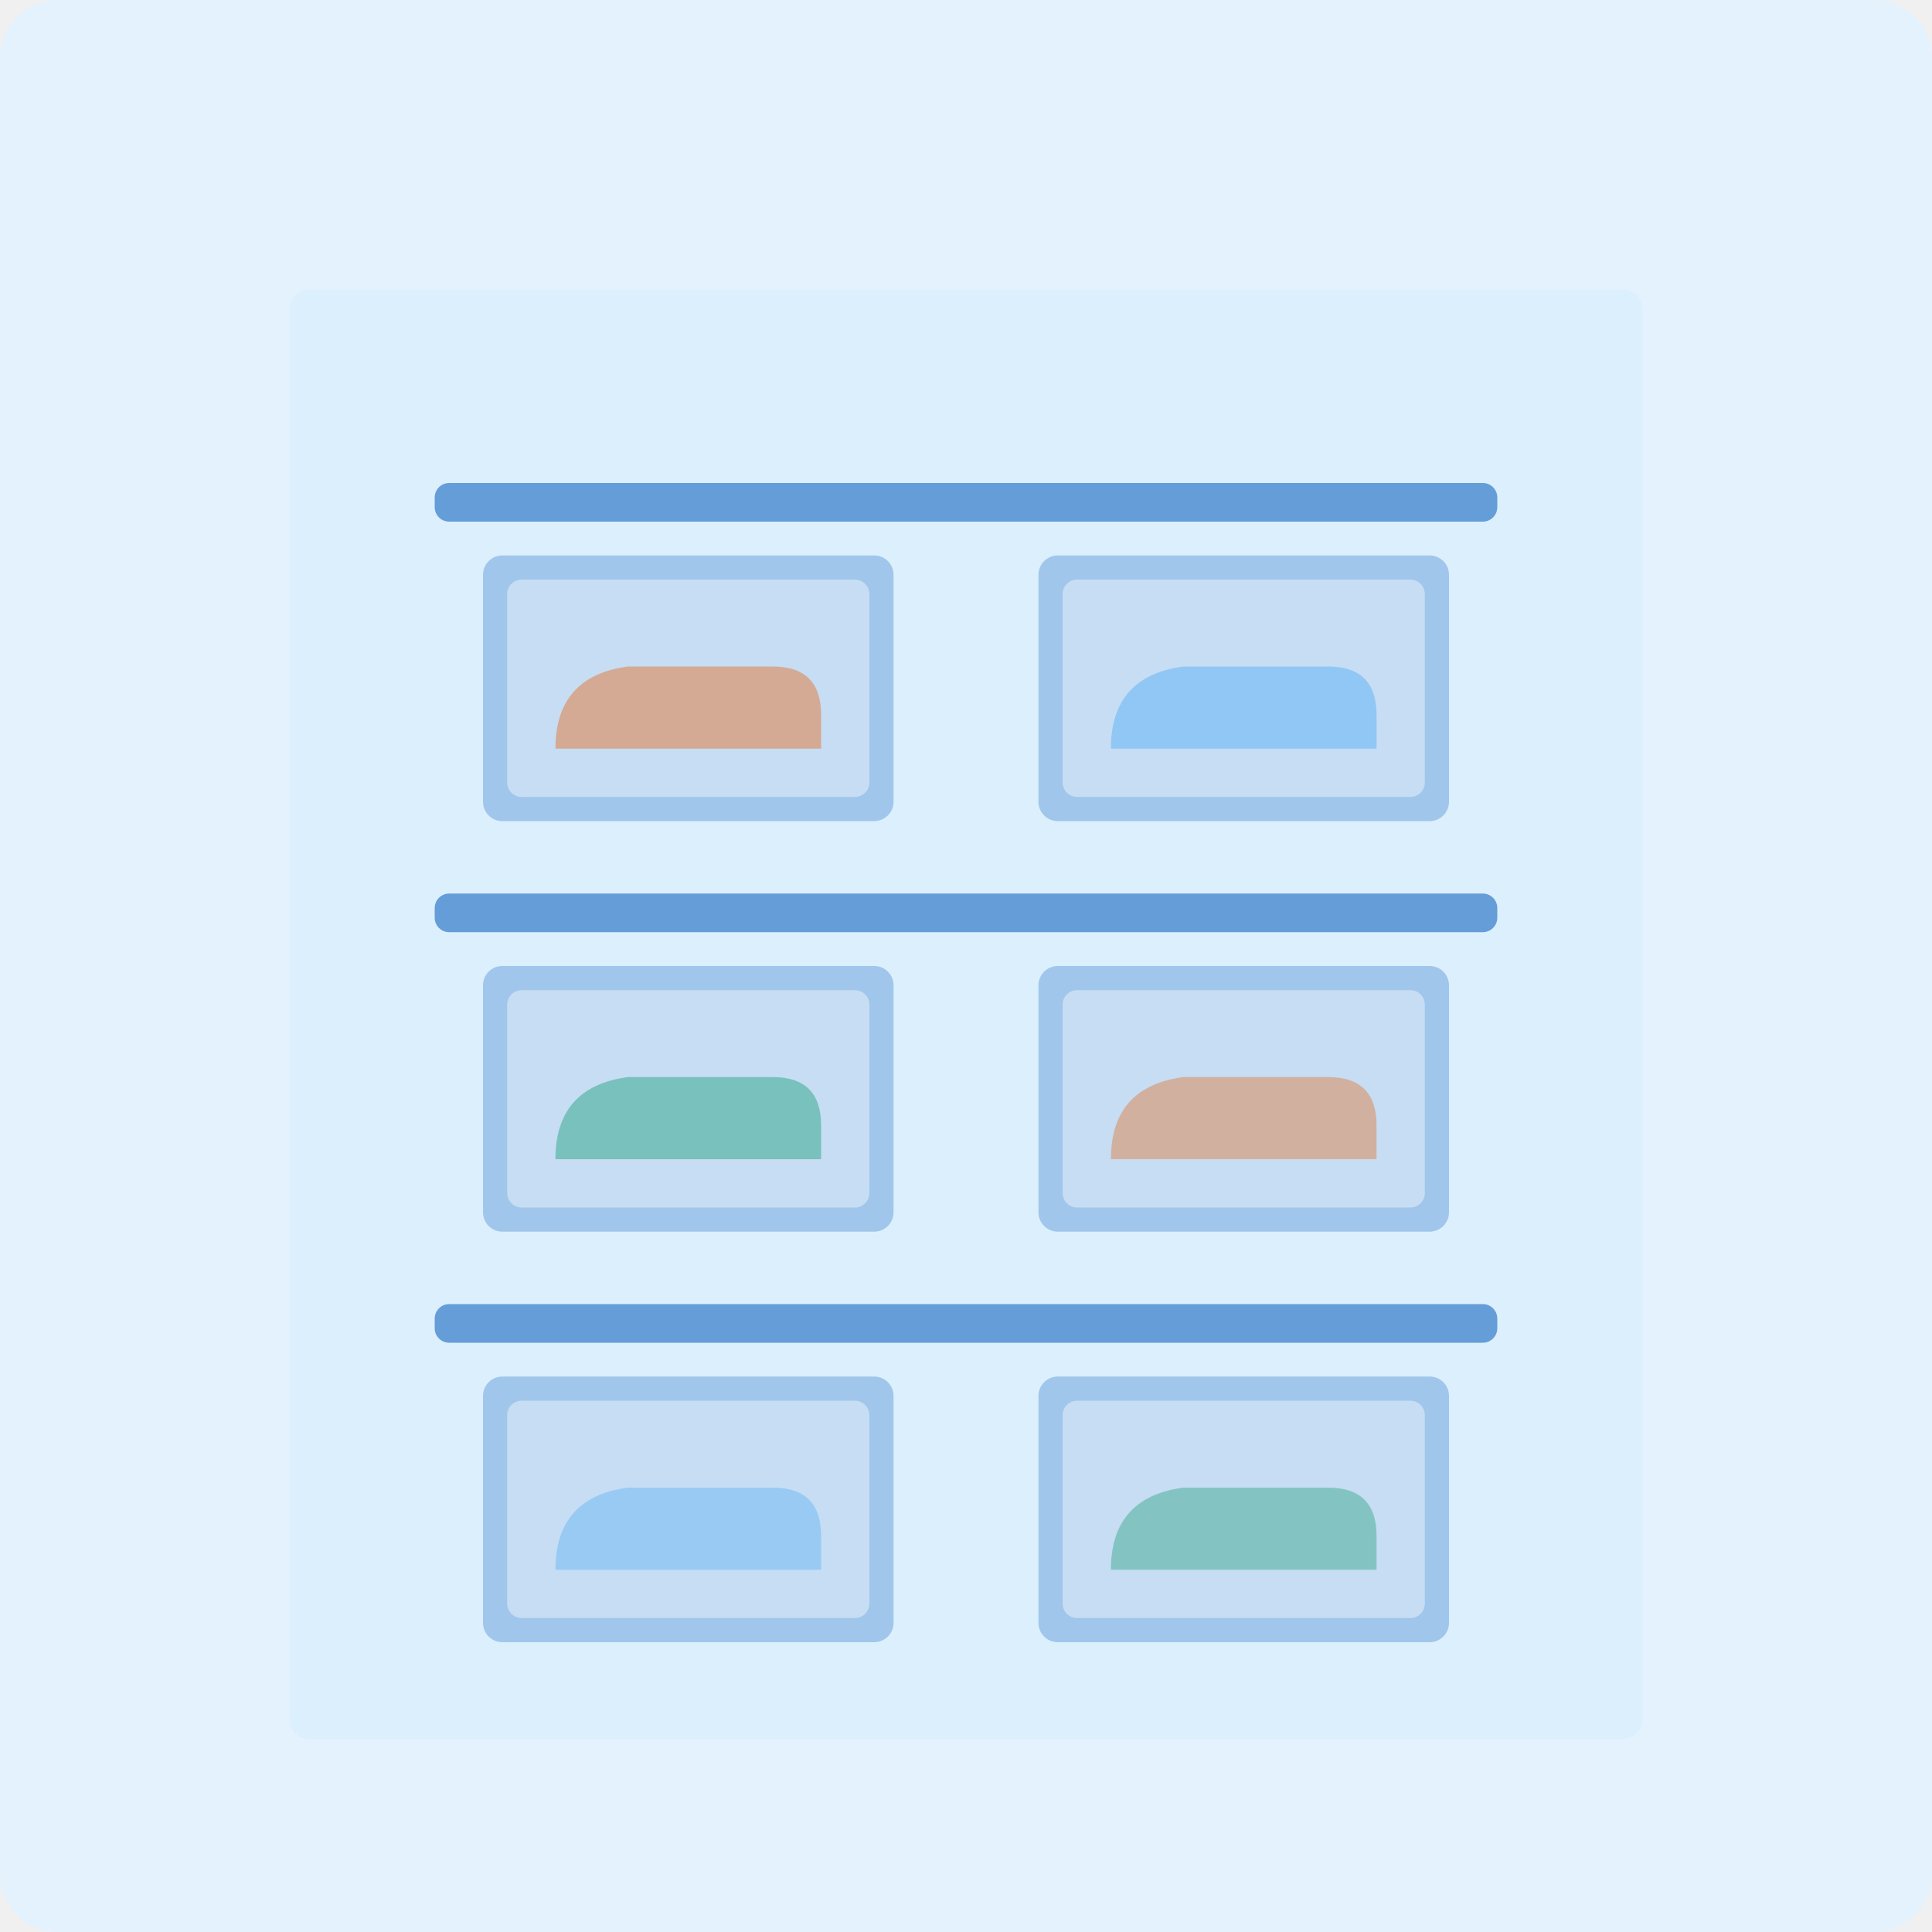
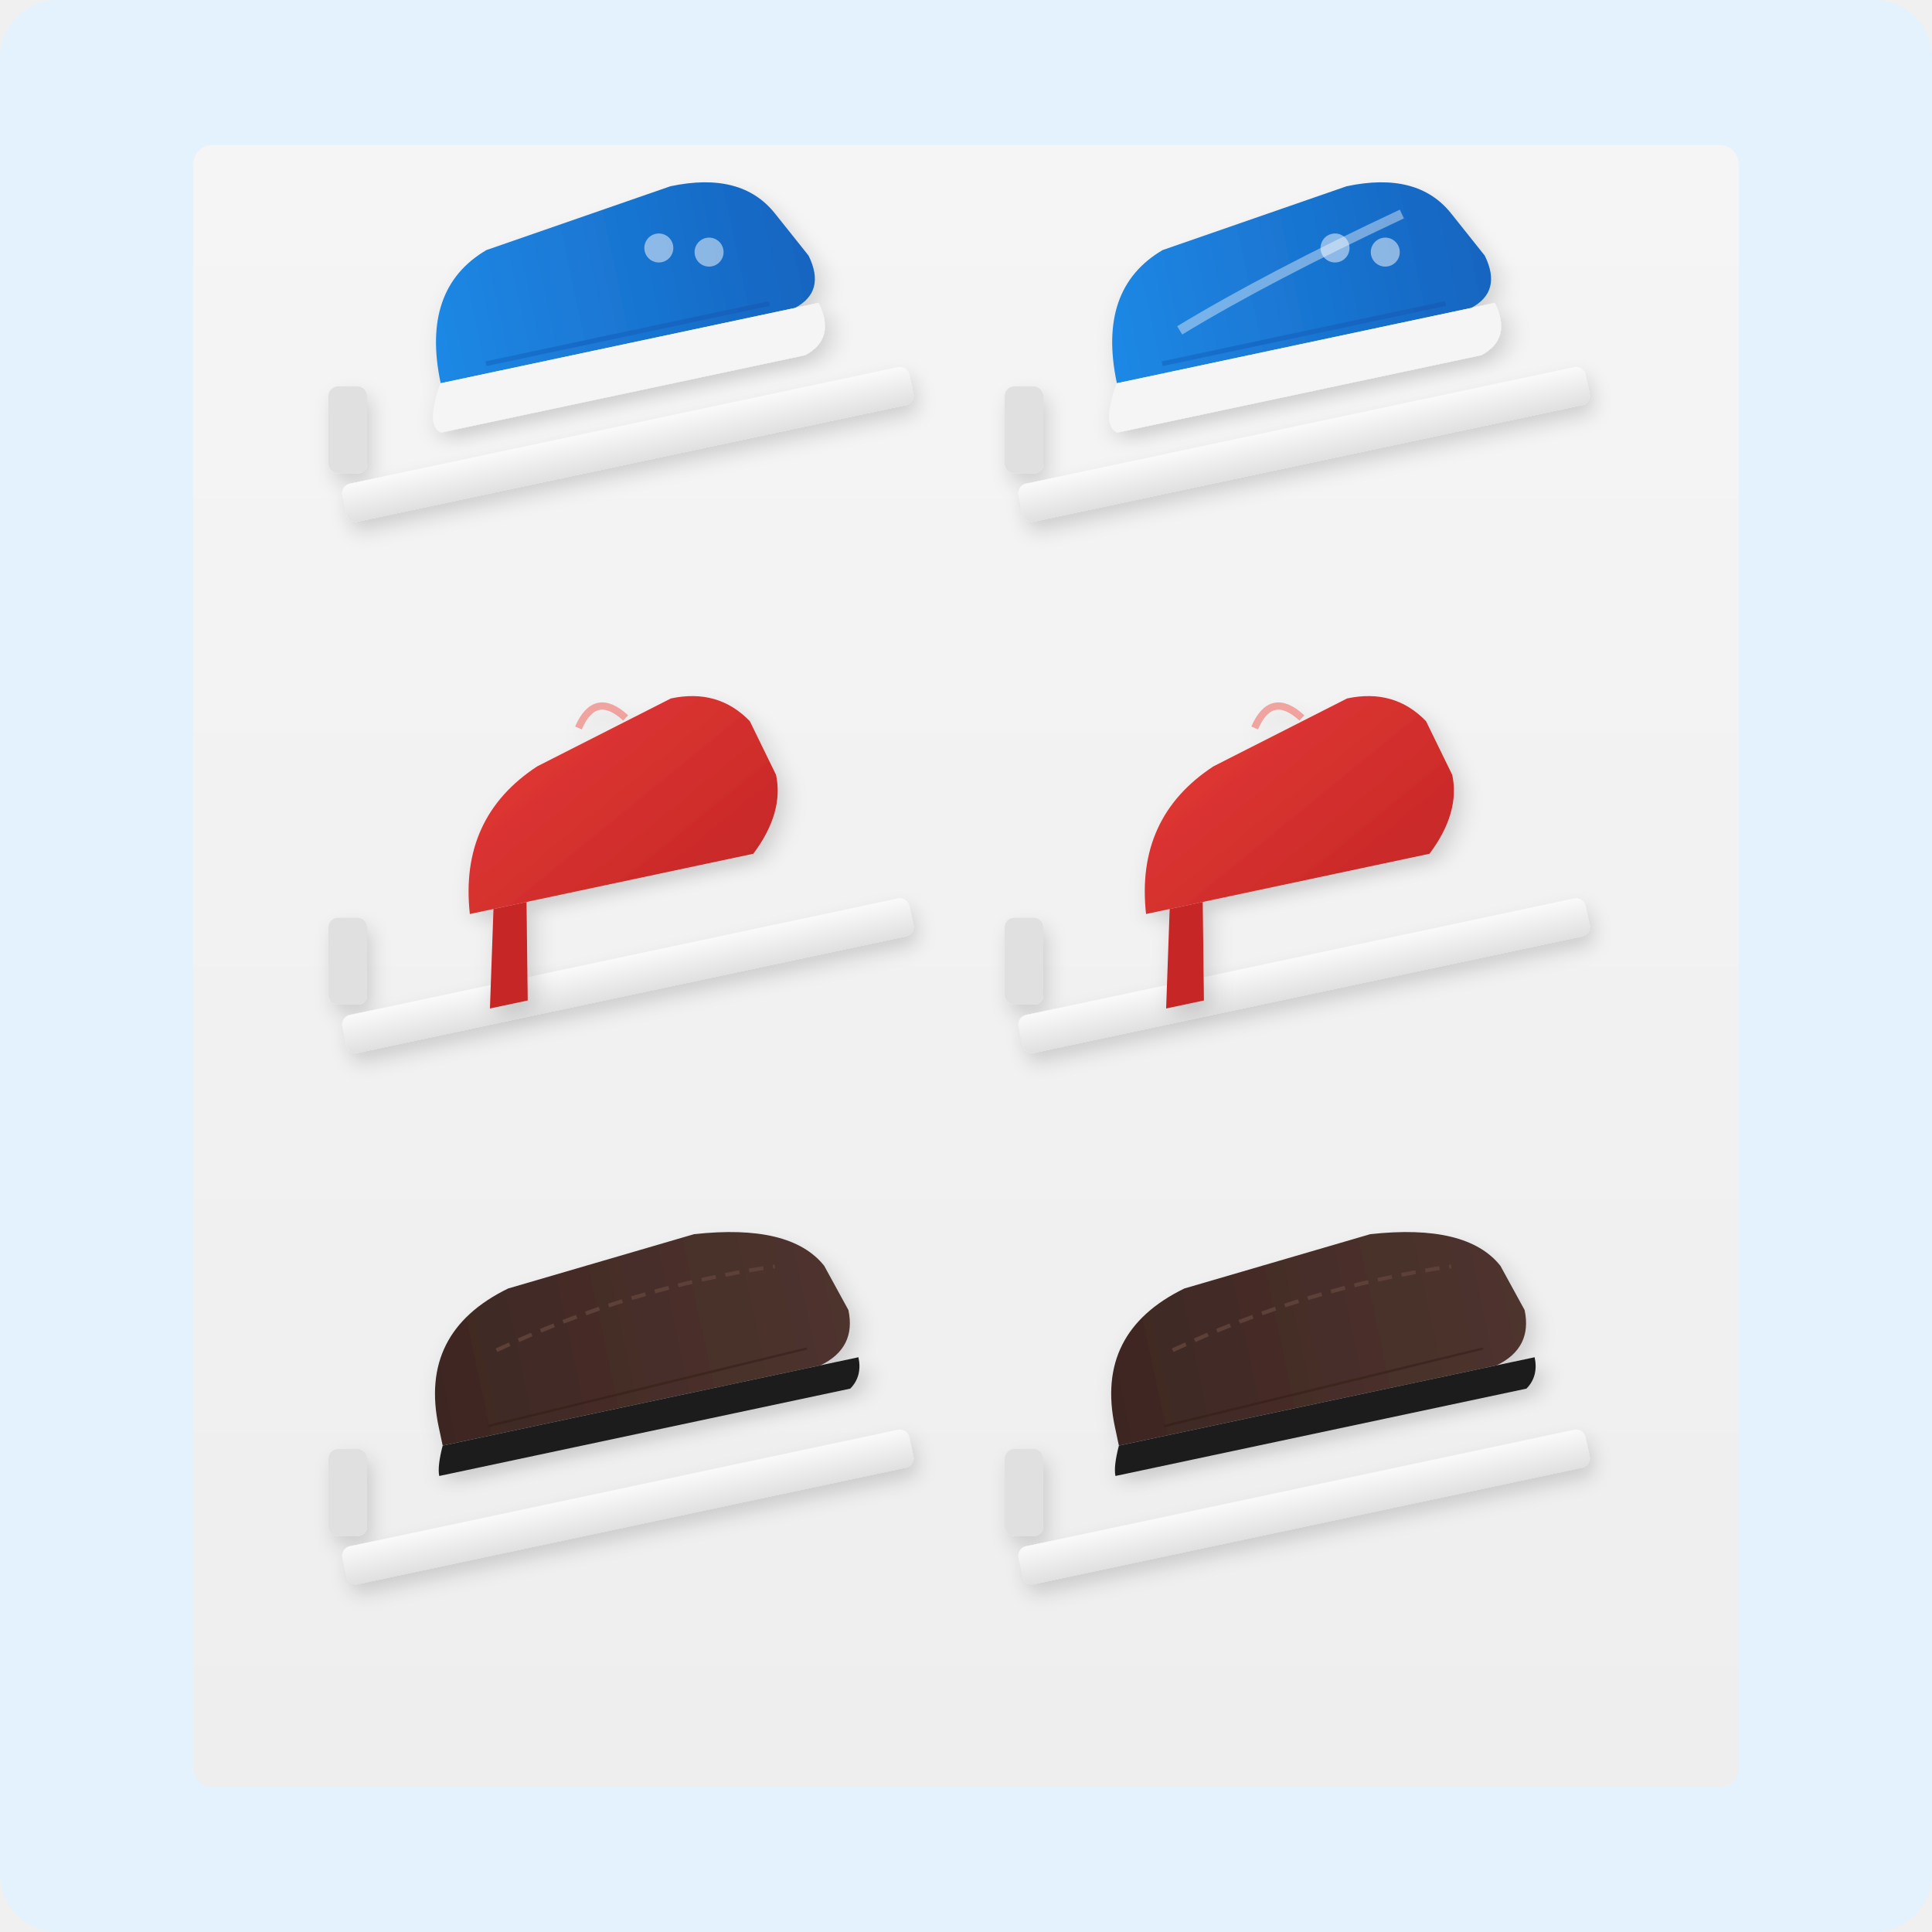
<svg xmlns="http://www.w3.org/2000/svg" viewBox="0 0 400 400" width="400" height="400">
+   <defs>
+     <linearGradient id="wall12" x1="0" y1="0" x2="0" y2="1">
+       <stop offset="0%" stop-color="#F5F5F5" />
+       <stop offset="100%" stop-color="#EEEEEE" />
+     </linearGradient>
+     <linearGradient id="holder12" x1="0" y1="0" x2="0" y2="1">
+       <stop offset="0%" stop-color="#FAFAFA" />
+       <stop offset="100%" stop-color="#E0E0E0" />
+     </linearGradient>
+     <linearGradient id="sneaker12" x1="0" y1="0" x2="1" y2="0">
+       <stop offset="0%" stop-color="#1E88E5" />
+       <stop offset="100%" stop-color="#1565C0" />
+     </linearGradient>
+     <linearGradient id="heel12" x1="0" y1="0" x2="1" y2="1">
+       <stop offset="0%" stop-color="#E53935" />
+       <stop offset="100%" stop-color="#C62828" />
+     </linearGradient>
+     <linearGradient id="dress12" x1="0" y1="0" x2="1" y2="0">
+       <stop offset="0%" stop-color="#3E2723" />
+       <stop offset="100%" stop-color="#4E342E" />
+     </linearGradient>
+     <filter id="shoeShad12">
+       <feDropShadow dx="1" dy="2" stdDeviation="2" flood-color="#000" flood-opacity="0.15" />
+     </filter>
+   </defs>
  <rect width="400" height="400" rx="12" fill="#E3F2FD" />
-   <rect x="60" y="60" width="280" height="300" rx="4" fill="#90CAF9" opacity="0.08" />
-   <rect x="90" y="100" width="220" height="8" rx="3" fill="#1565C0" opacity="0.6" />
-   <g>
-     <rect x="100" y="115" width="85" height="55" rx="4" fill="#1565C0" opacity="0.3" />
-     <rect x="105" y="120" width="75" height="45" rx="3" fill="#fff" opacity="0.4" />
-     <path d="M115,155 Q115,140 130,138 L160,138 Q170,138 170,148 L170,155" fill="#E85D04" opacity="0.4" />
+   <rect x="40" y="30" width="320" height="340" rx="4" fill="url(#wall12)" />
+   <g filter="url(#shoeShad12)">
+     <rect x="70" y="88" width="120" height="8" rx="2" fill="url(#holder12)" transform="rotate(-12 130 92)" />
+     <rect x="68" y="80" width="8" height="18" rx="2" fill="#E0E0E0" />
  </g>
-   <g>
-     <rect x="215" y="115" width="85" height="55" rx="4" fill="#1565C0" opacity="0.3" />
-     <rect x="220" y="120" width="75" height="45" rx="3" fill="#fff" opacity="0.4" />
-     <path d="M230,155 Q230,140 245,138 L275,138 Q285,138 285,148 L285,155" fill="#42A5F5" opacity="0.4" />
+   <g filter="url(#shoeShad12)" transform="translate(85, 50) rotate(-12)">
+     <path d="M0 30 Q0 10 15 5 L55 0 Q70 0 75 10 L80 20 Q82 28 75 30 L0 30 Z" fill="url(#sneaker12)" />
+     <path d="M0 30 L80 30 Q82 38 75 40 L-2 40 Q-5 38 0 30 Z" fill="#F5F5F5" />
+     <circle cx="60" cy="15" r="3" fill="#FFF" opacity="0.5" />
+     <circle cx="50" cy="12" r="3" fill="#FFF" opacity="0.5" />
+     <line x1="10" y1="28" x2="70" y2="28" stroke="#0D47A1" stroke-width="1" opacity="0.3" />
  </g>
-   <rect x="90" y="185" width="220" height="8" rx="3" fill="#1565C0" opacity="0.6" />
-   <g>
-     <rect x="100" y="200" width="85" height="55" rx="4" fill="#1565C0" opacity="0.3" />
-     <rect x="105" y="205" width="75" height="45" rx="3" fill="#fff" opacity="0.4" />
-     <path d="M115,240 Q115,225 130,223 L160,223 Q170,223 170,233 L170,240" fill="#059669" opacity="0.4" />
+   <g filter="url(#shoeShad12)">
+     <rect x="210" y="88" width="120" height="8" rx="2" fill="url(#holder12)" transform="rotate(-12 270 92)" />
+     <rect x="208" y="80" width="8" height="18" rx="2" fill="#E0E0E0" />
  </g>
-   <g>
-     <rect x="215" y="200" width="85" height="55" rx="4" fill="#1565C0" opacity="0.3" />
-     <rect x="220" y="205" width="75" height="45" rx="3" fill="#fff" opacity="0.4" />
-     <path d="M230,240 Q230,225 245,223 L275,223 Q285,223 285,233 L285,240" fill="#E85D04" opacity="0.35" />
+   <g filter="url(#shoeShad12)" transform="translate(225, 50) rotate(-12)">
+     <path d="M0 30 Q0 10 15 5 L55 0 Q70 0 75 10 L80 20 Q82 28 75 30 L0 30 Z" fill="url(#sneaker12)" />
+     <path d="M0 30 L80 30 Q82 38 75 40 L-2 40 Q-5 38 0 30 Z" fill="#F5F5F5" />
+     <circle cx="60" cy="15" r="3" fill="#FFF" opacity="0.5" />
+     <circle cx="50" cy="12" r="3" fill="#FFF" opacity="0.5" />
+     <line x1="10" y1="28" x2="70" y2="28" stroke="#0D47A1" stroke-width="1" opacity="0.3" />
+     <path d="M15 22 Q35 15 65 8" fill="none" stroke="#FFF" stroke-width="2" opacity="0.4" />
  </g>
-   <rect x="90" y="270" width="220" height="8" rx="3" fill="#1565C0" opacity="0.6" />
-   <g>
-     <rect x="100" y="285" width="85" height="55" rx="4" fill="#1565C0" opacity="0.3" />
-     <rect x="105" y="290" width="75" height="45" rx="3" fill="#fff" opacity="0.4" />
-     <path d="M115,325 Q115,310 130,308 L160,308 Q170,308 170,318 L170,325" fill="#42A5F5" opacity="0.35" />
+   <g filter="url(#shoeShad12)">
+     <rect x="70" y="198" width="120" height="8" rx="2" fill="url(#holder12)" transform="rotate(-12 130 202)" />
+     <rect x="68" y="190" width="8" height="18" rx="2" fill="#E0E0E0" />
  </g>
-   <g>
-     <rect x="215" y="285" width="85" height="55" rx="4" fill="#1565C0" opacity="0.3" />
-     <rect x="220" y="290" width="75" height="45" rx="3" fill="#fff" opacity="0.4" />
-     <path d="M230,325 Q230,310 245,308 L275,308 Q285,308 285,318 L285,325" fill="#059669" opacity="0.35" />
+   <g filter="url(#shoeShad12)" transform="translate(90, 155) rotate(-12)">
+     <path d="M0 35 Q2 15 20 8 L50 0 Q60 0 65 8 L68 20 Q68 28 60 35 L0 35 Z" fill="url(#heel12)" />
+     <path d="M5 35 L0 55 L8 55 L12 35" fill="#C62828" />
+     <path d="M30 2 Q35 -5 40 2" fill="none" stroke="#EF5350" stroke-width="1.5" opacity="0.5" />
+   </g>
+   <g filter="url(#shoeShad12)">
+     <rect x="210" y="198" width="120" height="8" rx="2" fill="url(#holder12)" transform="rotate(-12 270 202)" />
+     <rect x="208" y="190" width="8" height="18" rx="2" fill="#E0E0E0" />
+   </g>
+   <g filter="url(#shoeShad12)" transform="translate(230, 155) rotate(-12)">
+     <path d="M0 35 Q2 15 20 8 L50 0 Q60 0 65 8 L68 20 Q68 28 60 35 L0 35 Z" fill="url(#heel12)" />
+     <path d="M5 35 L0 55 L8 55 L12 35" fill="#C62828" />
+     <path d="M30 2 Q35 -5 40 2" fill="none" stroke="#EF5350" stroke-width="1.5" opacity="0.5" />
+   </g>
+   <g filter="url(#shoeShad12)">
+     <rect x="70" y="308" width="120" height="8" rx="2" fill="url(#holder12)" transform="rotate(-12 130 312)" />
+     <rect x="68" y="300" width="8" height="18" rx="2" fill="#E0E0E0" />
+   </g>
+   <g filter="url(#shoeShad12)" transform="translate(85, 268) rotate(-12)">
+     <path d="M0 28 Q0 8 20 3 L60 0 Q80 2 85 12 L88 22 Q88 30 80 32 L0 32 Z" fill="url(#dress12)" />
+     <path d="M0 32 L88 32 Q88 36 85 38 L-2 38 Q-2 36 0 32 Z" fill="#1B1B1B" />
+     <path d="M15 15 Q45 8 75 10" fill="none" stroke="#5D4037" stroke-width="0.8" stroke-dasharray="3,2" />
+     <line x1="10" y1="30" x2="78" y2="28" stroke="#2E1A10" stroke-width="0.5" opacity="0.4" />
+   </g>
+   <g filter="url(#shoeShad12)">
+     <rect x="210" y="308" width="120" height="8" rx="2" fill="url(#holder12)" transform="rotate(-12 270 312)" />
+     <rect x="208" y="300" width="8" height="18" rx="2" fill="#E0E0E0" />
+   </g>
+   <g filter="url(#shoeShad12)" transform="translate(225, 268) rotate(-12)">
+     <path d="M0 28 Q0 8 20 3 L60 0 Q80 2 85 12 L88 22 Q88 30 80 32 L0 32 Z" fill="url(#dress12)" />
+     <path d="M0 32 L88 32 Q88 36 85 38 L-2 38 Q-2 36 0 32 Z" fill="#1B1B1B" />
+     <path d="M15 15 Q45 8 75 10" fill="none" stroke="#5D4037" stroke-width="0.8" stroke-dasharray="3,2" />
+     <line x1="10" y1="30" x2="78" y2="28" stroke="#2E1A10" stroke-width="0.5" opacity="0.4" />
  </g>
</svg>
